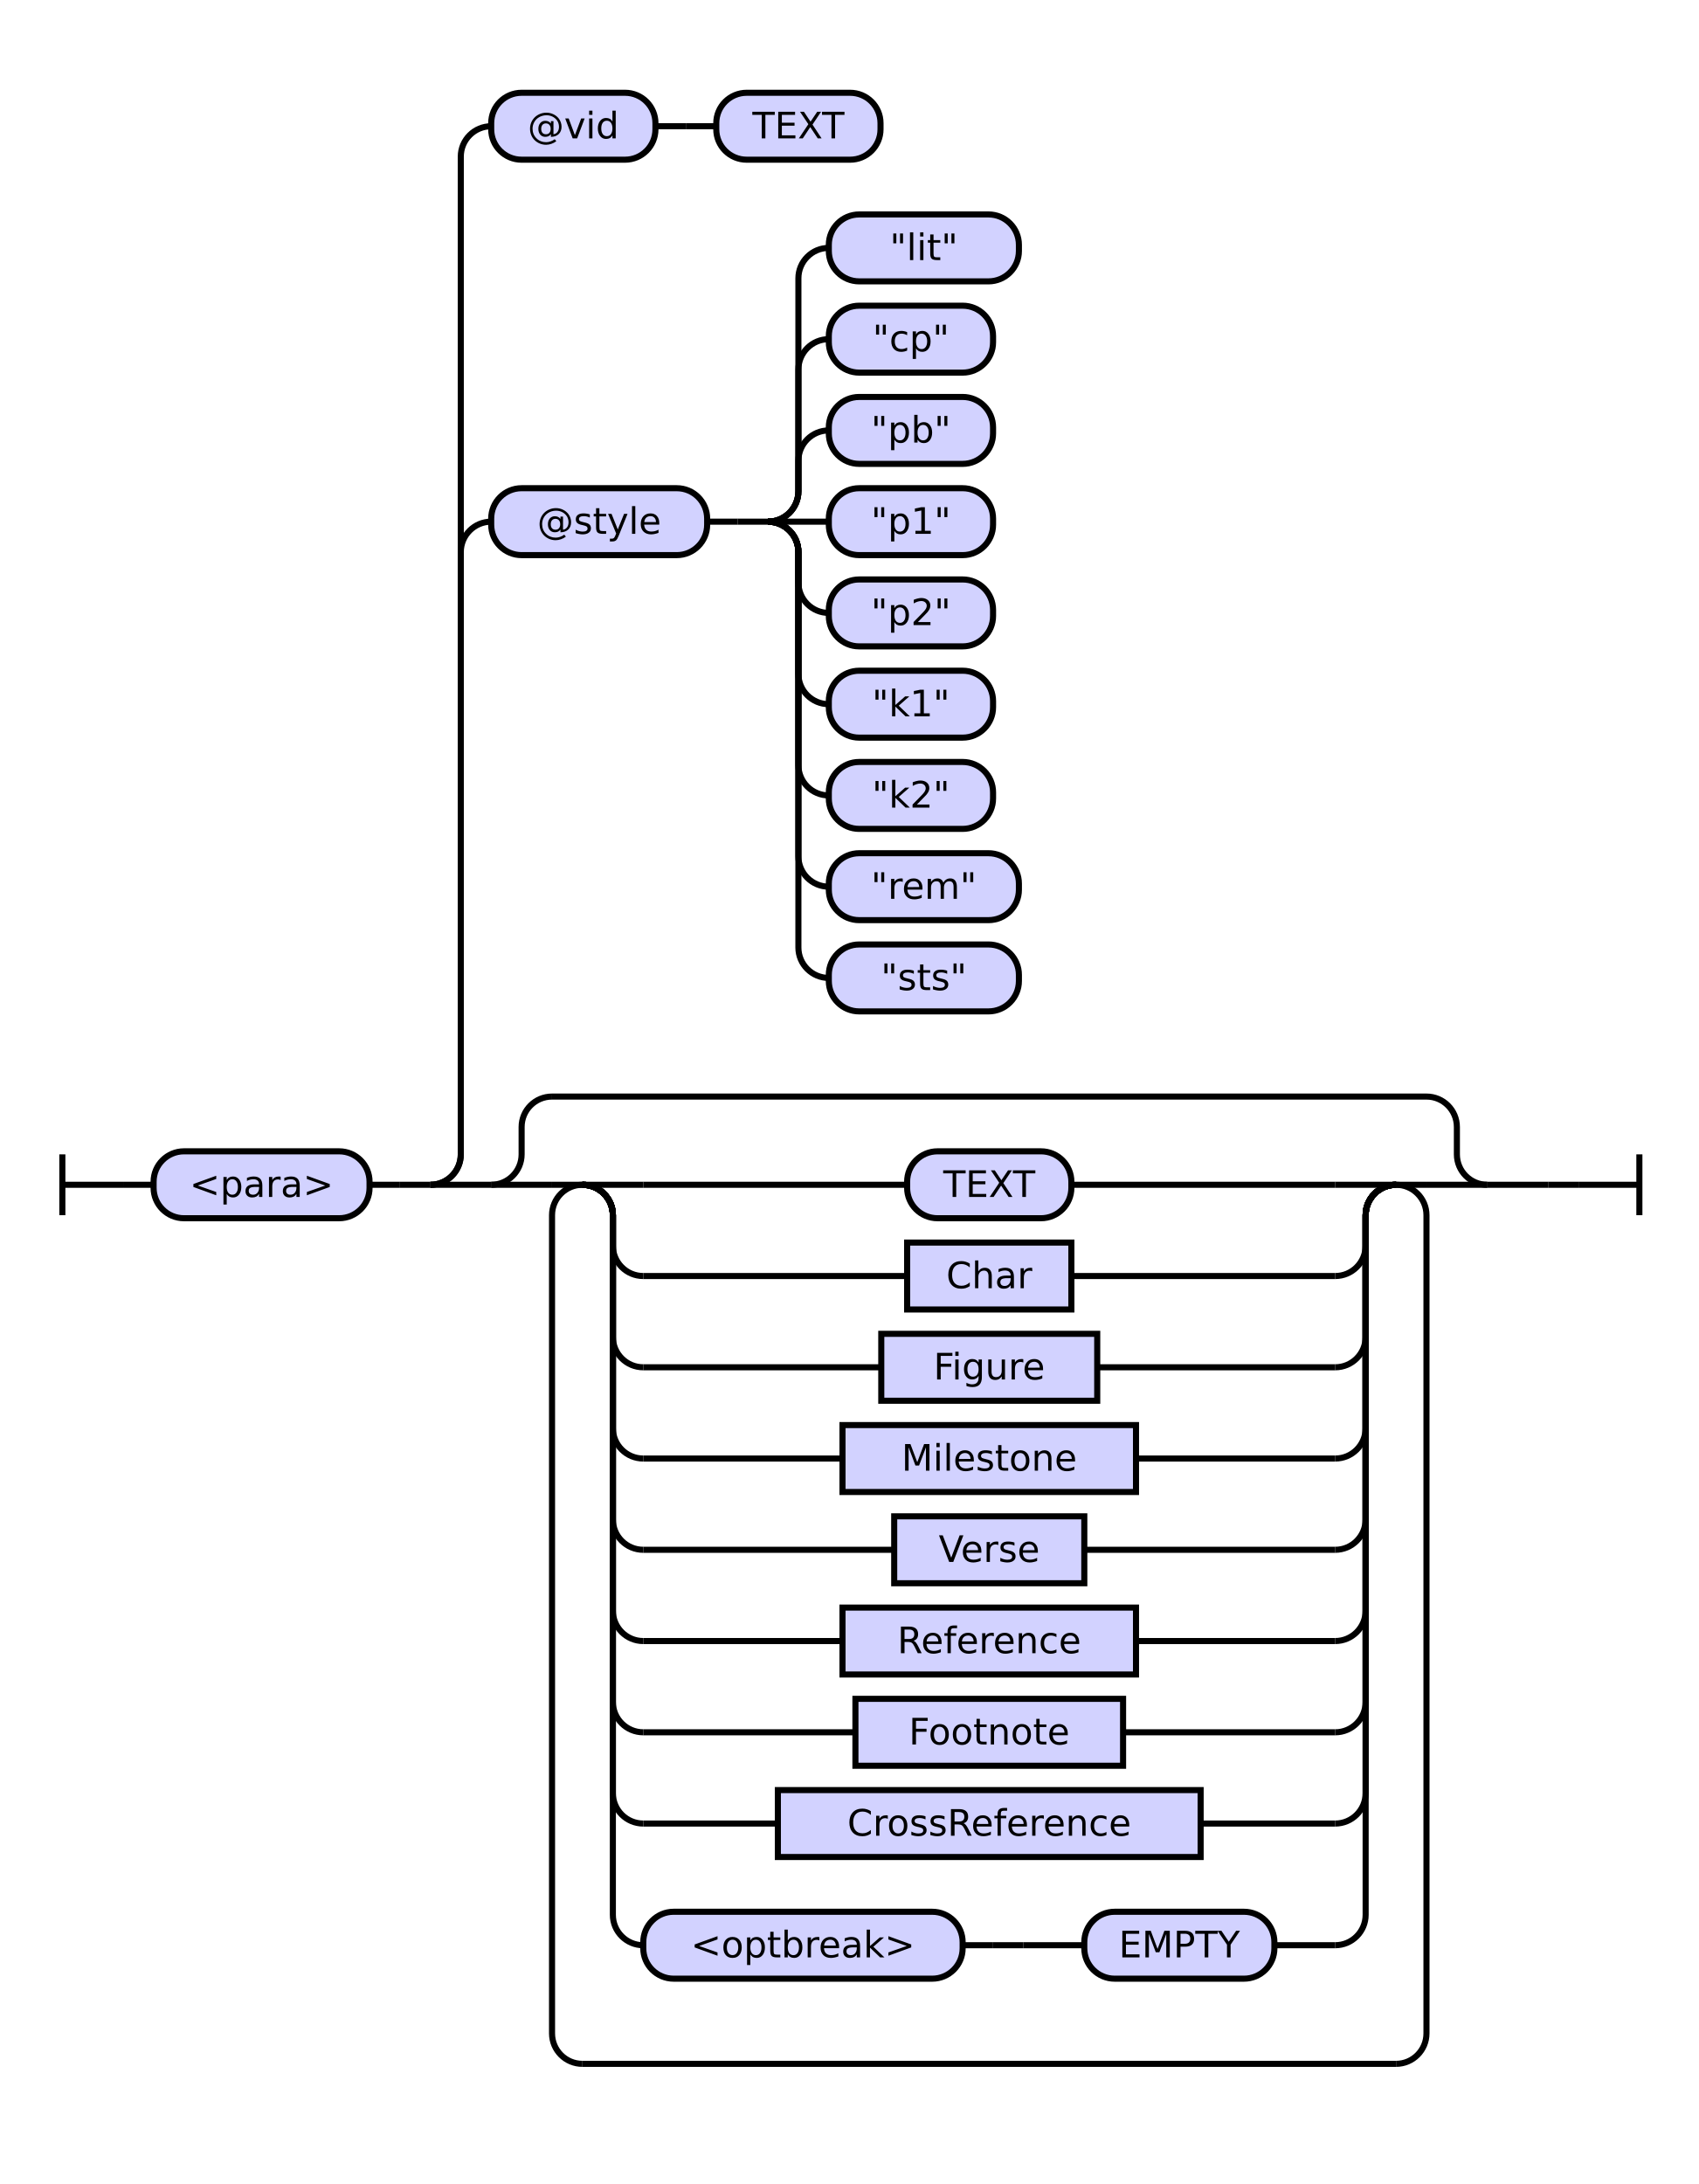
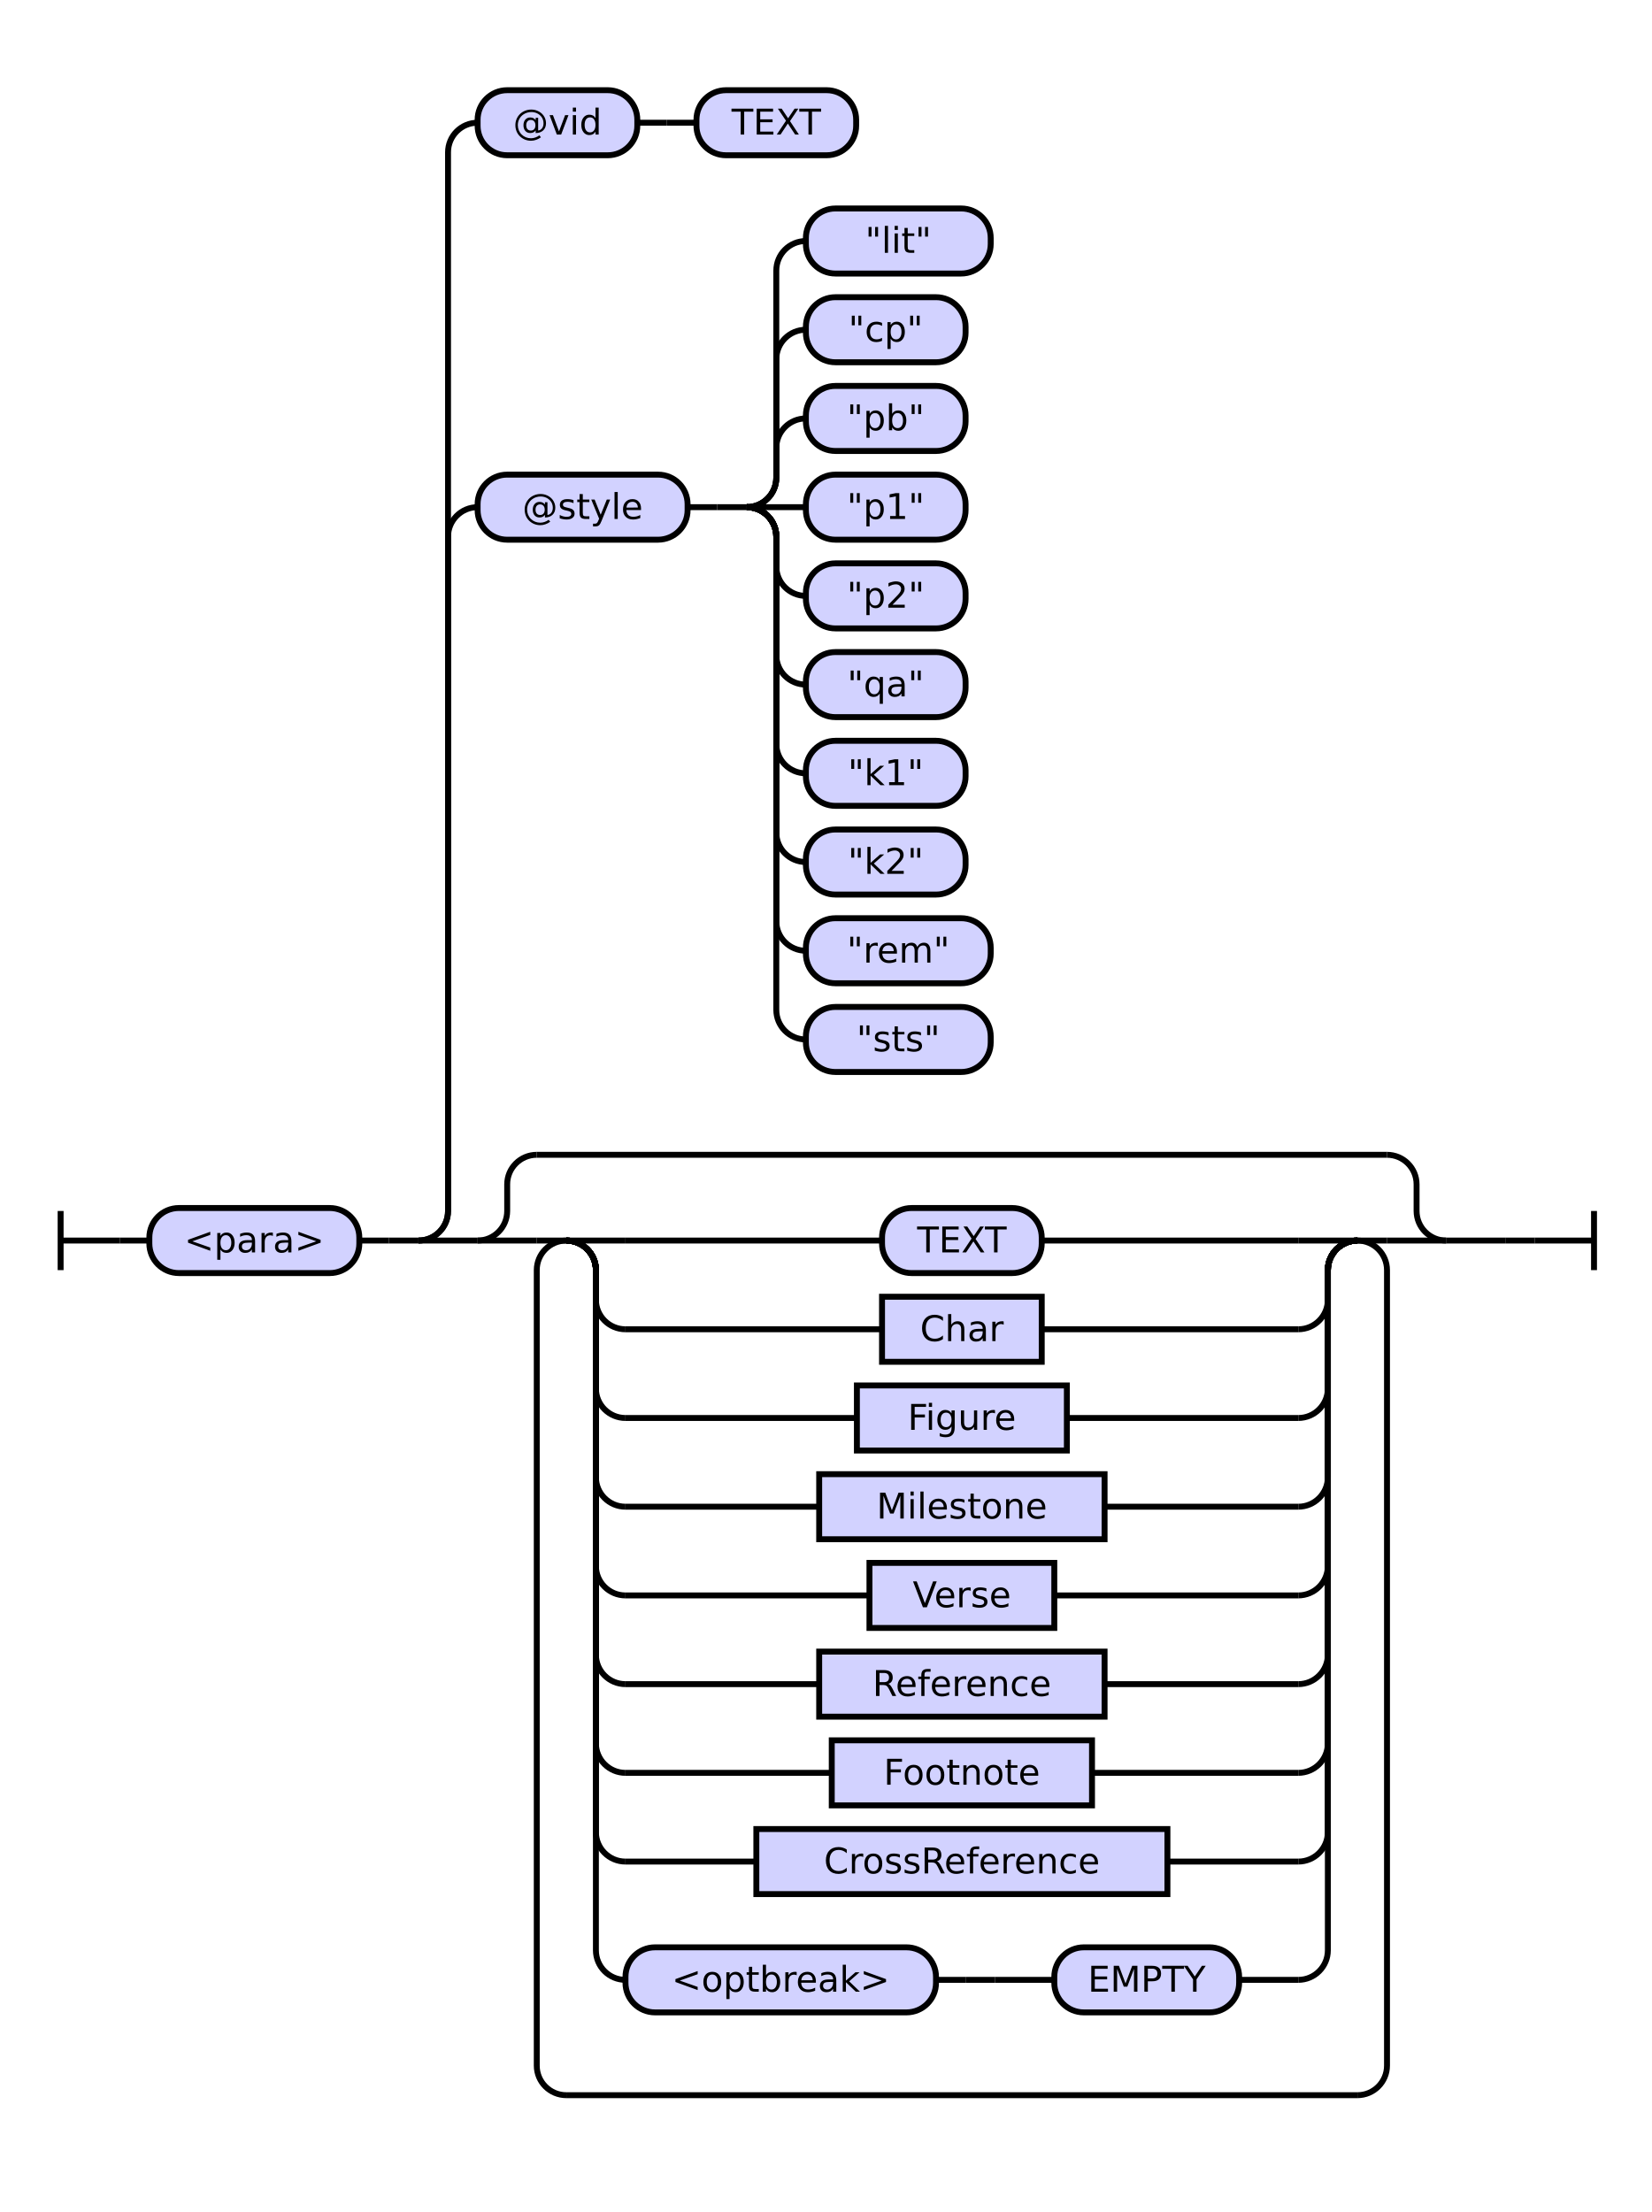
- <svg xmlns="http://www.w3.org/2000/svg" class="railroad-diagram" height="718" viewBox="0 0 558.5 718" width="558.5">
+ <svg xmlns="http://www.w3.org/2000/svg" class="railroad-diagram" height="748" viewBox="0 0 558.5 748" width="558.5">
  <g transform="translate(.5 .5)">
    <style>/*  */

    svg.railroad-diagram {
        background-color: hsl(30,20%,95%);
    }
    svg.railroad-diagram path {
        stroke-width: 2;
        stroke: black;
        fill: none;
    }
    svg.railroad-diagram text {
        font-size: 12px;
        text-anchor: middle;
        font-family: DejaVu Sans;
    }
    svg.railroad-diagram text.label {
        text-anchor:start;
    }
    svg.railroad-diagram text.comment {
        font-family: DejaVu Sans;
        font-size: 14px;
    }
    svg.railroad-diagram rect{
        stroke-width: 2;
        stroke: black;
        fill: rgb(210, 210, 255);
    }
    svg.railroad-diagram rect.group-box {
        stroke: gray;
        stroke-dasharray: 10 5;
        fill: none;
    }
    .terminal {
        font-family: DejaVu Sans;
    }
    svg.railroad-diagram g.altterminal rect {
        fill: rgb(251, 252, 207)
    }

/*  */
</style>
    <g>
-       <path d="M 20 379 v 20 m 0 -10 h 20" />
+       <path d="M 20 409 v 20 m 0 -10 h 20" />
    </g>
-     <path d="M 40 389 h 10" />
+     <path d="M 40 419 h 10" />
    <g>
-       <path d="M 50 389 h 0.0" />
-       <path d="M 508.5 389 h 0.0" />
+       <path d="M 50 419 h 0.0" />
+       <path d="M 508.5 419 h 0.0" />
      <g>
-         <path d="M 50.0 389 h 0.0" />
-         <path d="M 508.5 389 h 0.0" />
+         <path d="M 50.0 419 h 0.0" />
+         <path d="M 508.5 419 h 0.0" />
        <g class="terminal ">
-           <path d="M 50.0 389 h 0.0" />
-           <path d="M 121.0 389 h 0.0" />
-           <rect height="22" rx="10" ry="10" width="71.0" x="50.0" y="378" />
-           <text x="85.5" y="393">&lt;para&gt;</text>
+           <path d="M 50.0 419 h 0.0" />
+           <path d="M 121.0 419 h 0.0" />
+           <rect height="22" rx="10" ry="10" width="71.0" x="50.0" y="408" />
+           <text x="85.5" y="423">&lt;para&gt;</text>
        </g>
-         <path d="M 121.0 389 h 10" />
-         <path d="M 131.0 389 h 10" />
+         <path d="M 121.0 419 h 10" />
+         <path d="M 131.0 419 h 10" />
        <g>
-           <path d="M 141.0 389 h 0.0" />
-           <path d="M 508.5 389 h 0.0" />
-           <path d="M 141.0 389 a 10 10 0 0 0 10 -10 v -198 a 10 10 0 0 1 10 -10" />
+           <path d="M 141.0 419 h 0.0" />
+           <path d="M 508.5 419 h 0.0" />
+           <path d="M 141.0 419 a 10 10 0 0 0 10 -10 v -228 a 10 10 0 0 1 10 -10" />
          <g>
            <path d="M 161.0 171 h 0.0" />
            <path d="M 354.5 171 h 0.0" />
            <g class="terminal ">
              <path d="M 161.0 171 h 0.0" />
              <path d="M 232.0 171 h 0.0" />
              <rect height="22" rx="10" ry="10" width="71.0" x="161.0" y="160" />
              <text x="196.5" y="175">@style</text>
            </g>
            <path d="M 232.0 171 h 10" />
            <path d="M 242.0 171 h 10" />
            <g>
              <path d="M 252.0 171 h 0.0" />
              <path d="M 354.5 171 h 0.0" />
              <g>
                <path d="M 252.0 171 h 0.0" />
                <path d="M 252.0 171 a 10 10 0 0 0 10 -10 v -10 a 10 10 0 0 1 10 -10" />
                <g class="terminal ">
                  <path d="M 272.0 141 h 0.0" />
                  <path d="M 326.0 141 h 0.0" />
                  <rect height="22" rx="10" ry="10" width="54.0" x="272.0" y="130" />
                  <text x="299.0" y="145">"pb"</text>
                </g>
                <path d="M 252.0 171 a 10 10 0 0 0 10 -10 v -40 a 10 10 0 0 1 10 -10" />
                <g class="terminal ">
                  <path d="M 272.0 111 h 0.0" />
                  <path d="M 326.0 111 h 0.0" />
                  <rect height="22" rx="10" ry="10" width="54.0" x="272.0" y="100" />
                  <text x="299.0" y="115">"cp"</text>
                </g>
                <path d="M 252.0 171 a 10 10 0 0 0 10 -10 v -70 a 10 10 0 0 1 10 -10" />
                <g class="terminal ">
                  <path d="M 272.0 81 h 0.0" />
                  <path d="M 334.5 81 h 0.0" />
                  <rect height="22" rx="10" ry="10" width="62.5" x="272.0" y="70" />
                  <text x="303.25" y="85">"lit"</text>
                </g>
                <path d="M 252.0 171 h 20" />
                <g class="terminal ">
                  <path d="M 272.0 171 h 0.0" />
                  <path d="M 326.0 171 h 0.0" />
                  <rect height="22" rx="10" ry="10" width="54.0" x="272.0" y="160" />
                  <text x="299.0" y="175">"p1"</text>
                </g>
                <path d="M 252.0 171 a 10 10 0 0 1 10 10 v 10 a 10 10 0 0 0 10 10" />
                <g class="terminal ">
                  <path d="M 272.0 201 h 0.0" />
                  <path d="M 326.0 201 h 0.0" />
                  <rect height="22" rx="10" ry="10" width="54.0" x="272.0" y="190" />
                  <text x="299.0" y="205">"p2"</text>
                </g>
                <path d="M 252.0 171 a 10 10 0 0 1 10 10 v 40 a 10 10 0 0 0 10 10" />
                <g class="terminal ">
                  <path d="M 272.0 231 h 0.0" />
                  <path d="M 326.0 231 h 0.0" />
                  <rect height="22" rx="10" ry="10" width="54.0" x="272.0" y="220" />
-                   <text x="299.0" y="235">"k1"</text>
+                   <text x="299.0" y="235">"qa"</text>
                </g>
                <path d="M 252.0 171 a 10 10 0 0 1 10 10 v 70 a 10 10 0 0 0 10 10" />
                <g class="terminal ">
                  <path d="M 272.0 261 h 0.0" />
                  <path d="M 326.0 261 h 0.0" />
                  <rect height="22" rx="10" ry="10" width="54.0" x="272.0" y="250" />
-                   <text x="299.0" y="265">"k2"</text>
+                   <text x="299.0" y="265">"k1"</text>
                </g>
                <path d="M 252.0 171 a 10 10 0 0 1 10 10 v 100 a 10 10 0 0 0 10 10" />
                <g class="terminal ">
                  <path d="M 272.0 291 h 0.0" />
-                   <path d="M 334.5 291 h 0.0" />
-                   <rect height="22" rx="10" ry="10" width="62.5" x="272.0" y="280" />
-                   <text x="303.25" y="295">"rem"</text>
+                   <path d="M 326.0 291 h 0.0" />
+                   <rect height="22" rx="10" ry="10" width="54.0" x="272.0" y="280" />
+                   <text x="299.0" y="295">"k2"</text>
                </g>
                <path d="M 252.0 171 a 10 10 0 0 1 10 10 v 130 a 10 10 0 0 0 10 10" />
                <g class="terminal ">
                  <path d="M 272.0 321 h 0.0" />
                  <path d="M 334.5 321 h 0.0" />
                  <rect height="22" rx="10" ry="10" width="62.5" x="272.0" y="310" />
-                   <text x="303.25" y="325">"sts"</text>
+                   <text x="303.25" y="325">"rem"</text>
+                 </g>
+                 <path d="M 252.0 171 a 10 10 0 0 1 10 10 v 160 a 10 10 0 0 0 10 10" />
+                 <g class="terminal ">
+                   <path d="M 272.0 351 h 0.0" />
+                   <path d="M 334.5 351 h 0.0" />
+                   <rect height="22" rx="10" ry="10" width="62.5" x="272.0" y="340" />
+                   <text x="303.25" y="355">"sts"</text>
                </g>
              </g>
            </g>
          </g>
-           <path d="M 141.0 389 a 10 10 0 0 0 10 -10 v -328 a 10 10 0 0 1 10 -10" />
+           <path d="M 141.0 419 a 10 10 0 0 0 10 -10 v -358 a 10 10 0 0 1 10 -10" />
          <g>
            <path d="M 161.0 41 h 0.0" />
            <path d="M 289.0 41 h 0.0" />
            <g class="terminal ">
              <path d="M 161.0 41 h 0.0" />
              <path d="M 215.0 41 h 0.0" />
              <rect height="22" rx="10" ry="10" width="54.0" x="161.0" y="30" />
              <text x="188.0" y="45">@vid</text>
            </g>
            <path d="M 215.0 41 h 10" />
            <path d="M 225.0 41 h 10" />
            <g class="terminal ">
              <path d="M 235.0 41 h 0.0" />
              <path d="M 289.0 41 h 0.0" />
              <rect height="22" rx="10" ry="10" width="54.0" x="235.0" y="30" />
              <text x="262.0" y="45">TEXT</text>
            </g>
          </g>
-           <path d="M 141.0 389 h 20" />
+           <path d="M 141.0 419 h 20" />
          <g>
-             <path d="M 161.0 389 h 0.0" />
-             <path d="M 488.5 389 h 0.0" />
-             <path d="M 161.0 389 a 10 10 0 0 0 10 -10 v -9 a 10 10 0 0 1 10 -10" />
+             <path d="M 161.0 419 h 0.0" />
+             <path d="M 488.5 419 h 0.0" />
+             <path d="M 161.0 419 a 10 10 0 0 0 10 -10 v -9 a 10 10 0 0 1 10 -10" />
            <g>
-               <path d="M 181.0 360 h 287.5" />
-             </g>
-             <path d="M 468.5 360 a 10 10 0 0 1 10 10 v 9 a 10 10 0 0 0 10 10" />
-             <path d="M 161.0 389 h 20" />
+               <path d="M 181.0 390 h 287.5" />
+             </g>
+             <path d="M 468.5 390 a 10 10 0 0 1 10 10 v 9 a 10 10 0 0 0 10 10" />
+             <path d="M 161.0 419 h 20" />
            <g>
-               <path d="M 181.0 389 h 0.0" />
-               <path d="M 468.5 389 h 0.0" />
-               <path d="M 181.0 389 h 10" />
+               <path d="M 181.0 419 h 0.0" />
+               <path d="M 468.5 419 h 0.0" />
+               <path d="M 181.0 419 h 10" />
              <g>
-                 <path d="M 191.0 389 h 0.0" />
-                 <path d="M 458.5 389 h 0.0" />
-                 <path d="M 191.0 389 h 20" />
-                 <g class="terminal ">
-                   <path d="M 211.0 389 h 86.75" />
-                   <path d="M 351.75 389 h 86.75" />
-                   <rect height="22" rx="10" ry="10" width="54.0" x="297.75" y="378" />
-                   <text x="324.75" y="393">TEXT</text>
-                 </g>
-                 <path d="M 438.5 389 h 20" />
-                 <path d="M 191.0 389 a 10 10 0 0 1 10 10 v 10 a 10 10 0 0 0 10 10" />
-                 <g class="non-terminal ">
+                 <path d="M 191.0 419 h 0.0" />
+                 <path d="M 458.5 419 h 0.0" />
+                 <path d="M 191.0 419 h 20" />
+                 <g class="terminal ">
                  <path d="M 211.0 419 h 86.75" />
                  <path d="M 351.75 419 h 86.75" />
-                   <rect height="22" width="54.0" x="297.75" y="408" />
-                   <text x="324.75" y="423">Char</text>
-                 </g>
-                 <path d="M 438.5 419 a 10 10 0 0 0 10 -10 v -10 a 10 10 0 0 1 10 -10" />
-                 <path d="M 191.0 389 a 10 10 0 0 1 10 10 v 40 a 10 10 0 0 0 10 10" />
-                 <g class="non-terminal ">
-                   <path d="M 211.0 449 h 78.25" />
-                   <path d="M 360.25 449 h 78.25" />
-                   <rect height="22" width="71.0" x="289.25" y="438" />
-                   <text x="324.75" y="453">Figure</text>
-                 </g>
-                 <path d="M 438.5 449 a 10 10 0 0 0 10 -10 v -40 a 10 10 0 0 1 10 -10" />
-                 <path d="M 191.0 389 a 10 10 0 0 1 10 10 v 70 a 10 10 0 0 0 10 10" />
-                 <g class="non-terminal ">
-                   <path d="M 211.0 479 h 65.5" />
-                   <path d="M 373.0 479 h 65.5" />
-                   <rect height="22" width="96.5" x="276.5" y="468" />
-                   <text x="324.75" y="483">Milestone</text>
-                 </g>
-                 <path d="M 438.5 479 a 10 10 0 0 0 10 -10 v -70 a 10 10 0 0 1 10 -10" />
-                 <path d="M 191.0 389 a 10 10 0 0 1 10 10 v 100 a 10 10 0 0 0 10 10" />
-                 <g class="non-terminal ">
-                   <path d="M 211.0 509 h 82.5" />
-                   <path d="M 356.0 509 h 82.5" />
-                   <rect height="22" width="62.5" x="293.5" y="498" />
-                   <text x="324.75" y="513">Verse</text>
-                 </g>
-                 <path d="M 438.5 509 a 10 10 0 0 0 10 -10 v -100 a 10 10 0 0 1 10 -10" />
-                 <path d="M 191.0 389 a 10 10 0 0 1 10 10 v 130 a 10 10 0 0 0 10 10" />
-                 <g class="non-terminal ">
-                   <path d="M 211.0 539 h 65.5" />
-                   <path d="M 373.0 539 h 65.5" />
-                   <rect height="22" width="96.5" x="276.5" y="528" />
-                   <text x="324.75" y="543">Reference</text>
-                 </g>
-                 <path d="M 438.5 539 a 10 10 0 0 0 10 -10 v -130 a 10 10 0 0 1 10 -10" />
-                 <path d="M 191.0 389 a 10 10 0 0 1 10 10 v 160 a 10 10 0 0 0 10 10" />
-                 <g class="non-terminal ">
-                   <path d="M 211.0 569 h 69.75" />
-                   <path d="M 368.75 569 h 69.75" />
-                   <rect height="22" width="88.0" x="280.75" y="558" />
-                   <text x="324.75" y="573">Footnote</text>
-                 </g>
-                 <path d="M 438.5 569 a 10 10 0 0 0 10 -10 v -160 a 10 10 0 0 1 10 -10" />
-                 <path d="M 191.0 389 a 10 10 0 0 1 10 10 v 190 a 10 10 0 0 0 10 10" />
-                 <g class="non-terminal ">
-                   <path d="M 211.0 599 h 44.25" />
-                   <path d="M 394.25 599 h 44.25" />
-                   <rect height="22" width="139.0" x="255.25" y="588" />
-                   <text x="324.75" y="603">CrossReference</text>
-                 </g>
-                 <path d="M 438.5 599 a 10 10 0 0 0 10 -10 v -190 a 10 10 0 0 1 10 -10" />
-                 <path d="M 191.0 389 a 10 10 0 0 1 10 10 v 230 a 10 10 0 0 0 10 10" />
+                   <rect height="22" rx="10" ry="10" width="54.0" x="297.75" y="408" />
+                   <text x="324.75" y="423">TEXT</text>
+                 </g>
+                 <path d="M 438.5 419 h 20" />
+                 <path d="M 191.0 419 a 10 10 0 0 1 10 10 v 10 a 10 10 0 0 0 10 10" />
+                 <g class="non-terminal ">
+                   <path d="M 211.0 449 h 86.75" />
+                   <path d="M 351.75 449 h 86.75" />
+                   <rect height="22" width="54.0" x="297.75" y="438" />
+                   <text x="324.75" y="453">Char</text>
+                 </g>
+                 <path d="M 438.5 449 a 10 10 0 0 0 10 -10 v -10 a 10 10 0 0 1 10 -10" />
+                 <path d="M 191.0 419 a 10 10 0 0 1 10 10 v 40 a 10 10 0 0 0 10 10" />
+                 <g class="non-terminal ">
+                   <path d="M 211.0 479 h 78.25" />
+                   <path d="M 360.25 479 h 78.25" />
+                   <rect height="22" width="71.0" x="289.25" y="468" />
+                   <text x="324.75" y="483">Figure</text>
+                 </g>
+                 <path d="M 438.5 479 a 10 10 0 0 0 10 -10 v -40 a 10 10 0 0 1 10 -10" />
+                 <path d="M 191.0 419 a 10 10 0 0 1 10 10 v 70 a 10 10 0 0 0 10 10" />
+                 <g class="non-terminal ">
+                   <path d="M 211.0 509 h 65.5" />
+                   <path d="M 373.0 509 h 65.5" />
+                   <rect height="22" width="96.5" x="276.5" y="498" />
+                   <text x="324.75" y="513">Milestone</text>
+                 </g>
+                 <path d="M 438.5 509 a 10 10 0 0 0 10 -10 v -70 a 10 10 0 0 1 10 -10" />
+                 <path d="M 191.0 419 a 10 10 0 0 1 10 10 v 100 a 10 10 0 0 0 10 10" />
+                 <g class="non-terminal ">
+                   <path d="M 211.0 539 h 82.5" />
+                   <path d="M 356.0 539 h 82.5" />
+                   <rect height="22" width="62.5" x="293.5" y="528" />
+                   <text x="324.75" y="543">Verse</text>
+                 </g>
+                 <path d="M 438.5 539 a 10 10 0 0 0 10 -10 v -100 a 10 10 0 0 1 10 -10" />
+                 <path d="M 191.0 419 a 10 10 0 0 1 10 10 v 130 a 10 10 0 0 0 10 10" />
+                 <g class="non-terminal ">
+                   <path d="M 211.0 569 h 65.5" />
+                   <path d="M 373.0 569 h 65.5" />
+                   <rect height="22" width="96.5" x="276.5" y="558" />
+                   <text x="324.75" y="573">Reference</text>
+                 </g>
+                 <path d="M 438.5 569 a 10 10 0 0 0 10 -10 v -130 a 10 10 0 0 1 10 -10" />
+                 <path d="M 191.0 419 a 10 10 0 0 1 10 10 v 160 a 10 10 0 0 0 10 10" />
+                 <g class="non-terminal ">
+                   <path d="M 211.0 599 h 69.75" />
+                   <path d="M 368.75 599 h 69.75" />
+                   <rect height="22" width="88.0" x="280.75" y="588" />
+                   <text x="324.75" y="603">Footnote</text>
+                 </g>
+                 <path d="M 438.5 599 a 10 10 0 0 0 10 -10 v -160 a 10 10 0 0 1 10 -10" />
+                 <path d="M 191.0 419 a 10 10 0 0 1 10 10 v 190 a 10 10 0 0 0 10 10" />
+                 <g class="non-terminal ">
+                   <path d="M 211.0 629 h 44.25" />
+                   <path d="M 394.25 629 h 44.25" />
+                   <rect height="22" width="139.0" x="255.25" y="618" />
+                   <text x="324.75" y="633">CrossReference</text>
+                 </g>
+                 <path d="M 438.5 629 a 10 10 0 0 0 10 -10 v -190 a 10 10 0 0 1 10 -10" />
+                 <path d="M 191.0 419 a 10 10 0 0 1 10 10 v 230 a 10 10 0 0 0 10 10" />
                <g>
-                   <path d="M 211.0 639 h 0.0" />
-                   <path d="M 438.5 639 h 0.0" />
+                   <path d="M 211.0 669 h 0.0" />
+                   <path d="M 438.5 669 h 0.0" />
                  <g class="terminal ">
-                     <path d="M 211.0 639 h 0.0" />
-                     <path d="M 316.0 639 h 0.0" />
-                     <rect height="22" rx="10" ry="10" width="105.0" x="211.0" y="628" />
-                     <text x="263.5" y="643">&lt;optbreak&gt;</text>
+                     <path d="M 211.0 669 h 0.0" />
+                     <path d="M 316.0 669 h 0.0" />
+                     <rect height="22" rx="10" ry="10" width="105.0" x="211.0" y="658" />
+                     <text x="263.5" y="673">&lt;optbreak&gt;</text>
                  </g>
-                   <path d="M 316.0 639 h 10" />
-                   <path d="M 326.0 639 h 10" />
+                   <path d="M 316.0 669 h 10" />
+                   <path d="M 326.0 669 h 10" />
                  <g>
-                     <path d="M 336.0 639 h 0.0" />
-                     <path d="M 438.5 639 h 0.0" />
-                     <path d="M 336.0 639 h 20" />
+                     <path d="M 336.0 669 h 0.0" />
+                     <path d="M 438.5 669 h 0.0" />
+                     <path d="M 336.0 669 h 20" />
                    <g class="terminal ">
-                       <path d="M 356.0 639 h 0.0" />
-                       <path d="M 418.5 639 h 0.0" />
-                       <rect height="22" rx="10" ry="10" width="62.5" x="356.0" y="628" />
-                       <text x="387.25" y="643">EMPTY</text>
+                       <path d="M 356.0 669 h 0.0" />
+                       <path d="M 418.5 669 h 0.0" />
+                       <rect height="22" rx="10" ry="10" width="62.5" x="356.0" y="658" />
+                       <text x="387.25" y="673">EMPTY</text>
                    </g>
-                     <path d="M 418.5 639 h 20" />
+                     <path d="M 418.5 669 h 20" />
                  </g>
                </g>
-                 <path d="M 438.5 639 a 10 10 0 0 0 10 -10 v -230 a 10 10 0 0 1 10 -10" />
+                 <path d="M 438.5 669 a 10 10 0 0 0 10 -10 v -230 a 10 10 0 0 1 10 -10" />
              </g>
-               <path d="M 458.5 389 h 10" />
-               <path d="M 191.0 389 a 10 10 0 0 0 -10 10 v 269 a 10 10 0 0 0 10 10" />
+               <path d="M 458.5 419 h 10" />
+               <path d="M 191.0 419 a 10 10 0 0 0 -10 10 v 269 a 10 10 0 0 0 10 10" />
              <g>
-                 <path d="M 191.0 678 h 267.5" />
+                 <path d="M 191.0 708 h 267.5" />
              </g>
-               <path d="M 458.5 678 a 10 10 0 0 0 10 -10 v -269 a 10 10 0 0 0 -10 -10" />
-             </g>
-             <path d="M 468.5 389 h 20" />
+               <path d="M 458.5 708 a 10 10 0 0 0 10 -10 v -269 a 10 10 0 0 0 -10 -10" />
+             </g>
+             <path d="M 468.5 419 h 20" />
          </g>
-           <path d="M 488.5 389 h 20" />
+           <path d="M 488.5 419 h 20" />
        </g>
      </g>
    </g>
-     <path d="M 508.5 389 h 10" />
-     <path d="M 518.5 389 h 20 m 0 -10 v 20" />
+     <path d="M 508.5 419 h 10" />
+     <path d="M 518.5 419 h 20 m 0 -10 v 20" />
  </g>
</svg>
